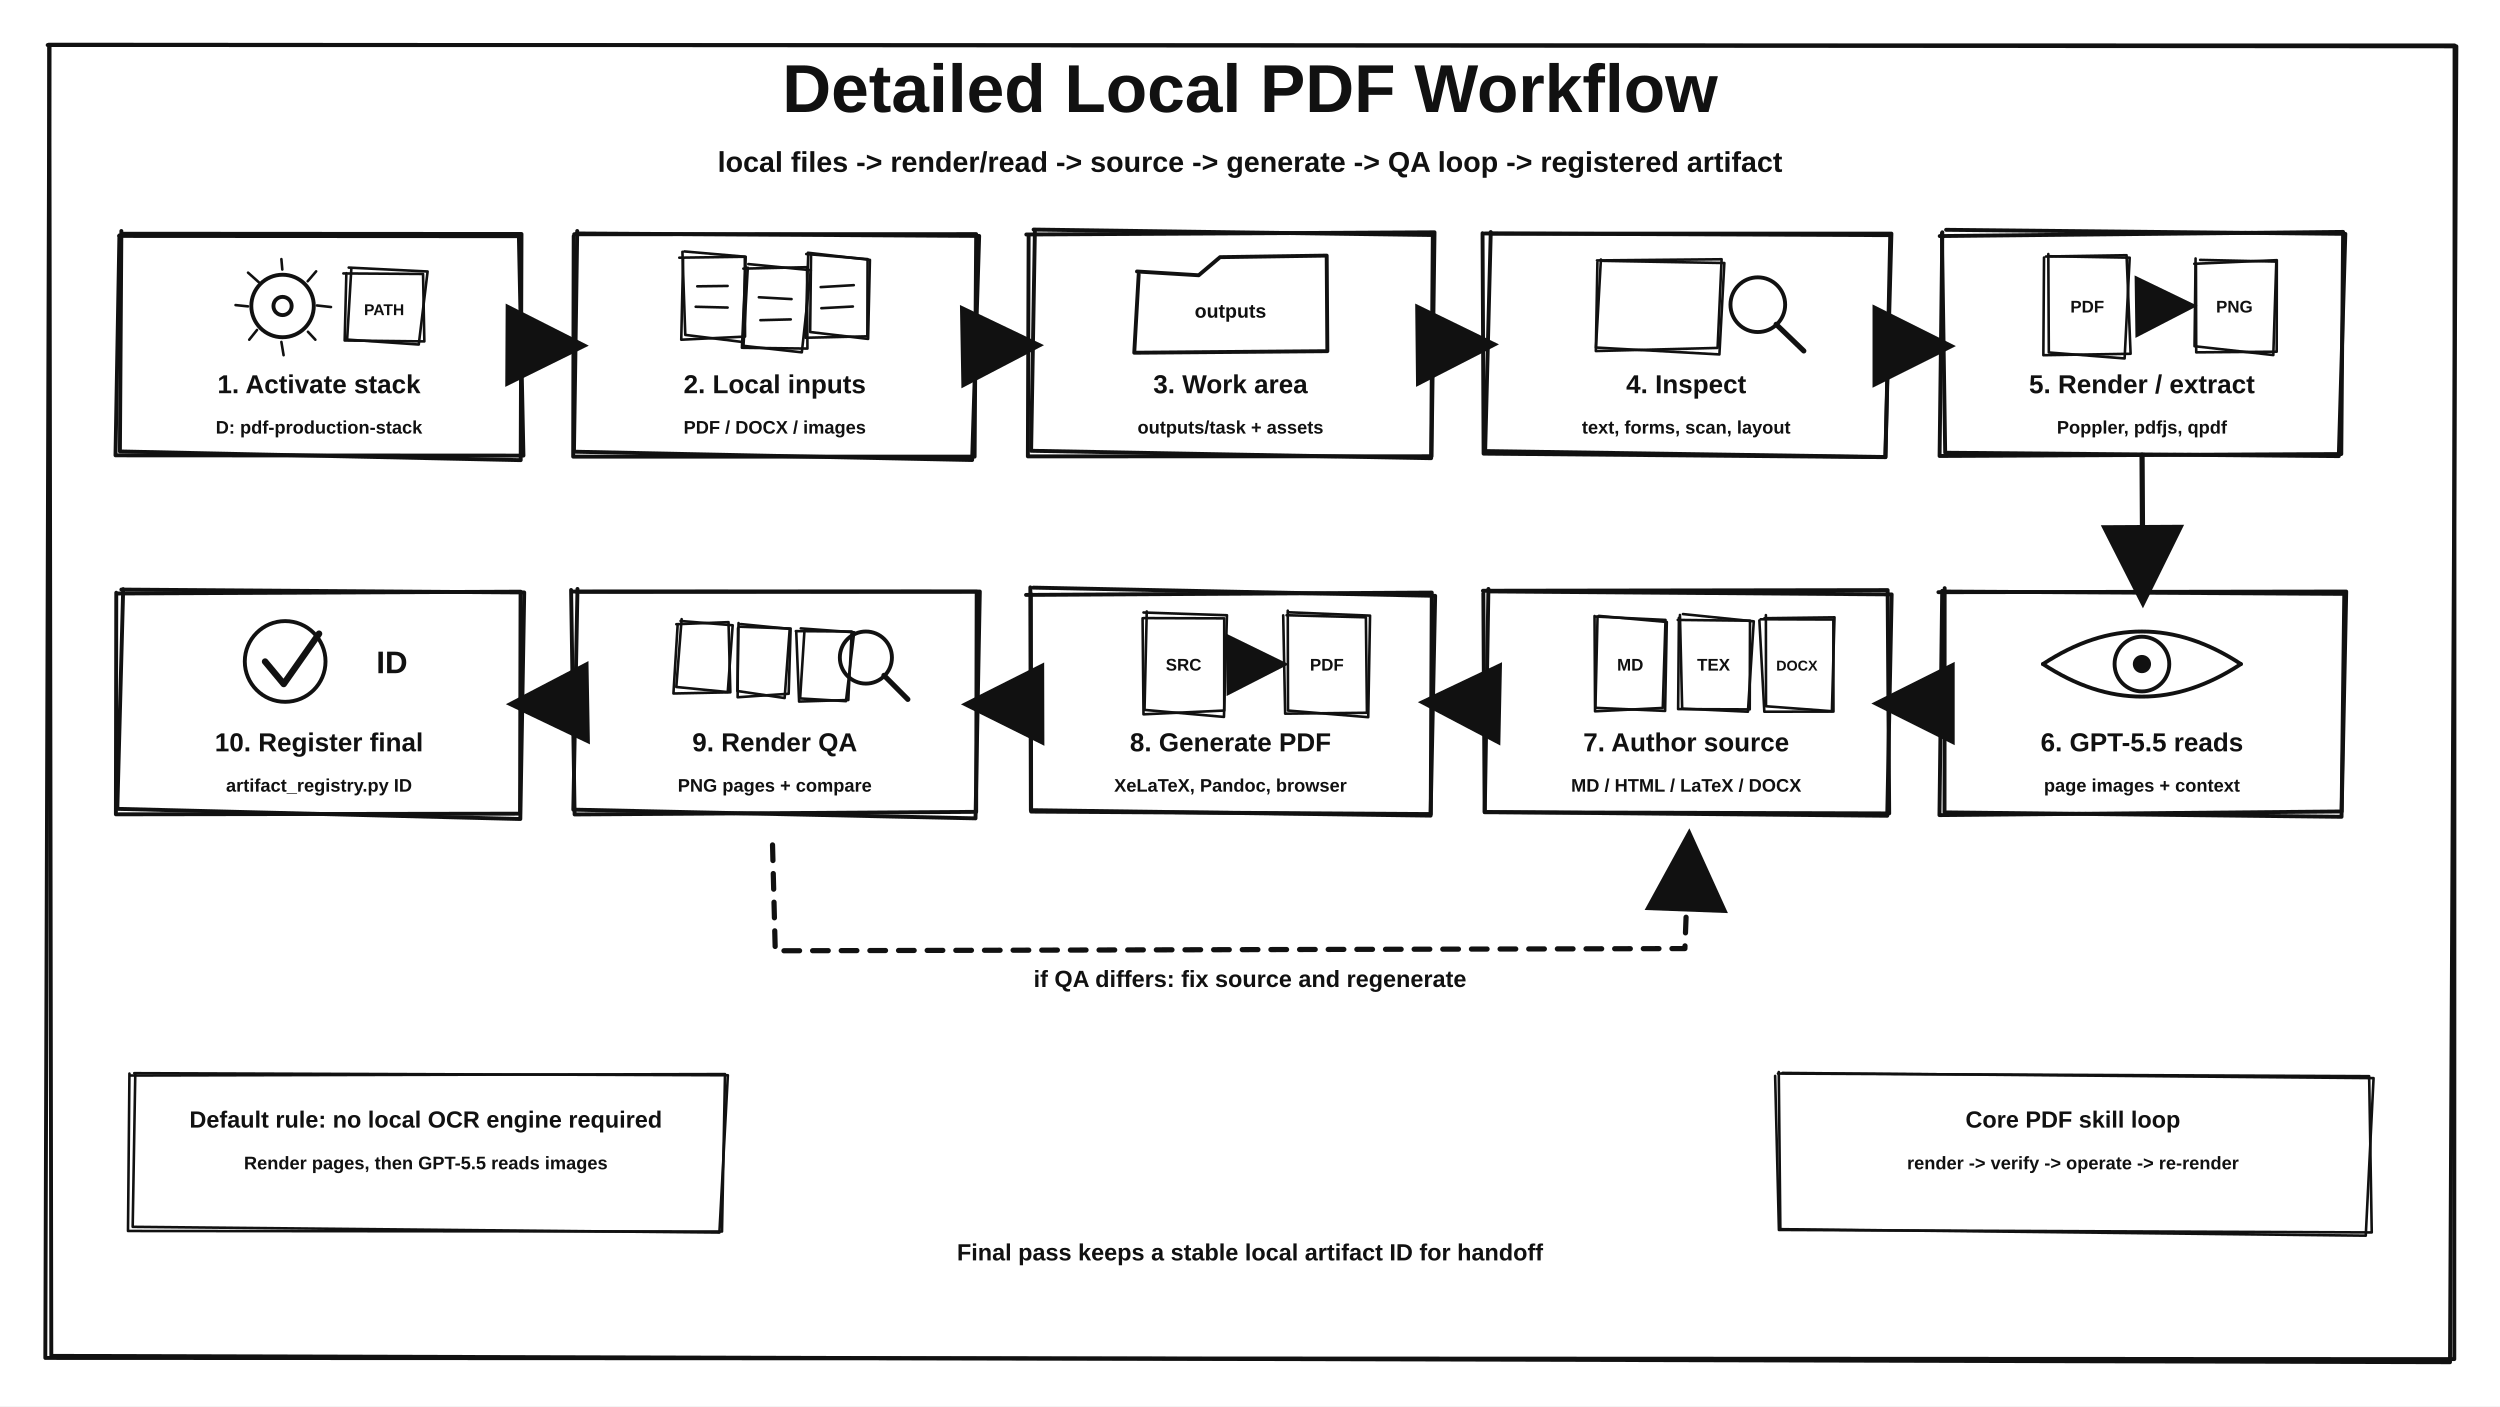
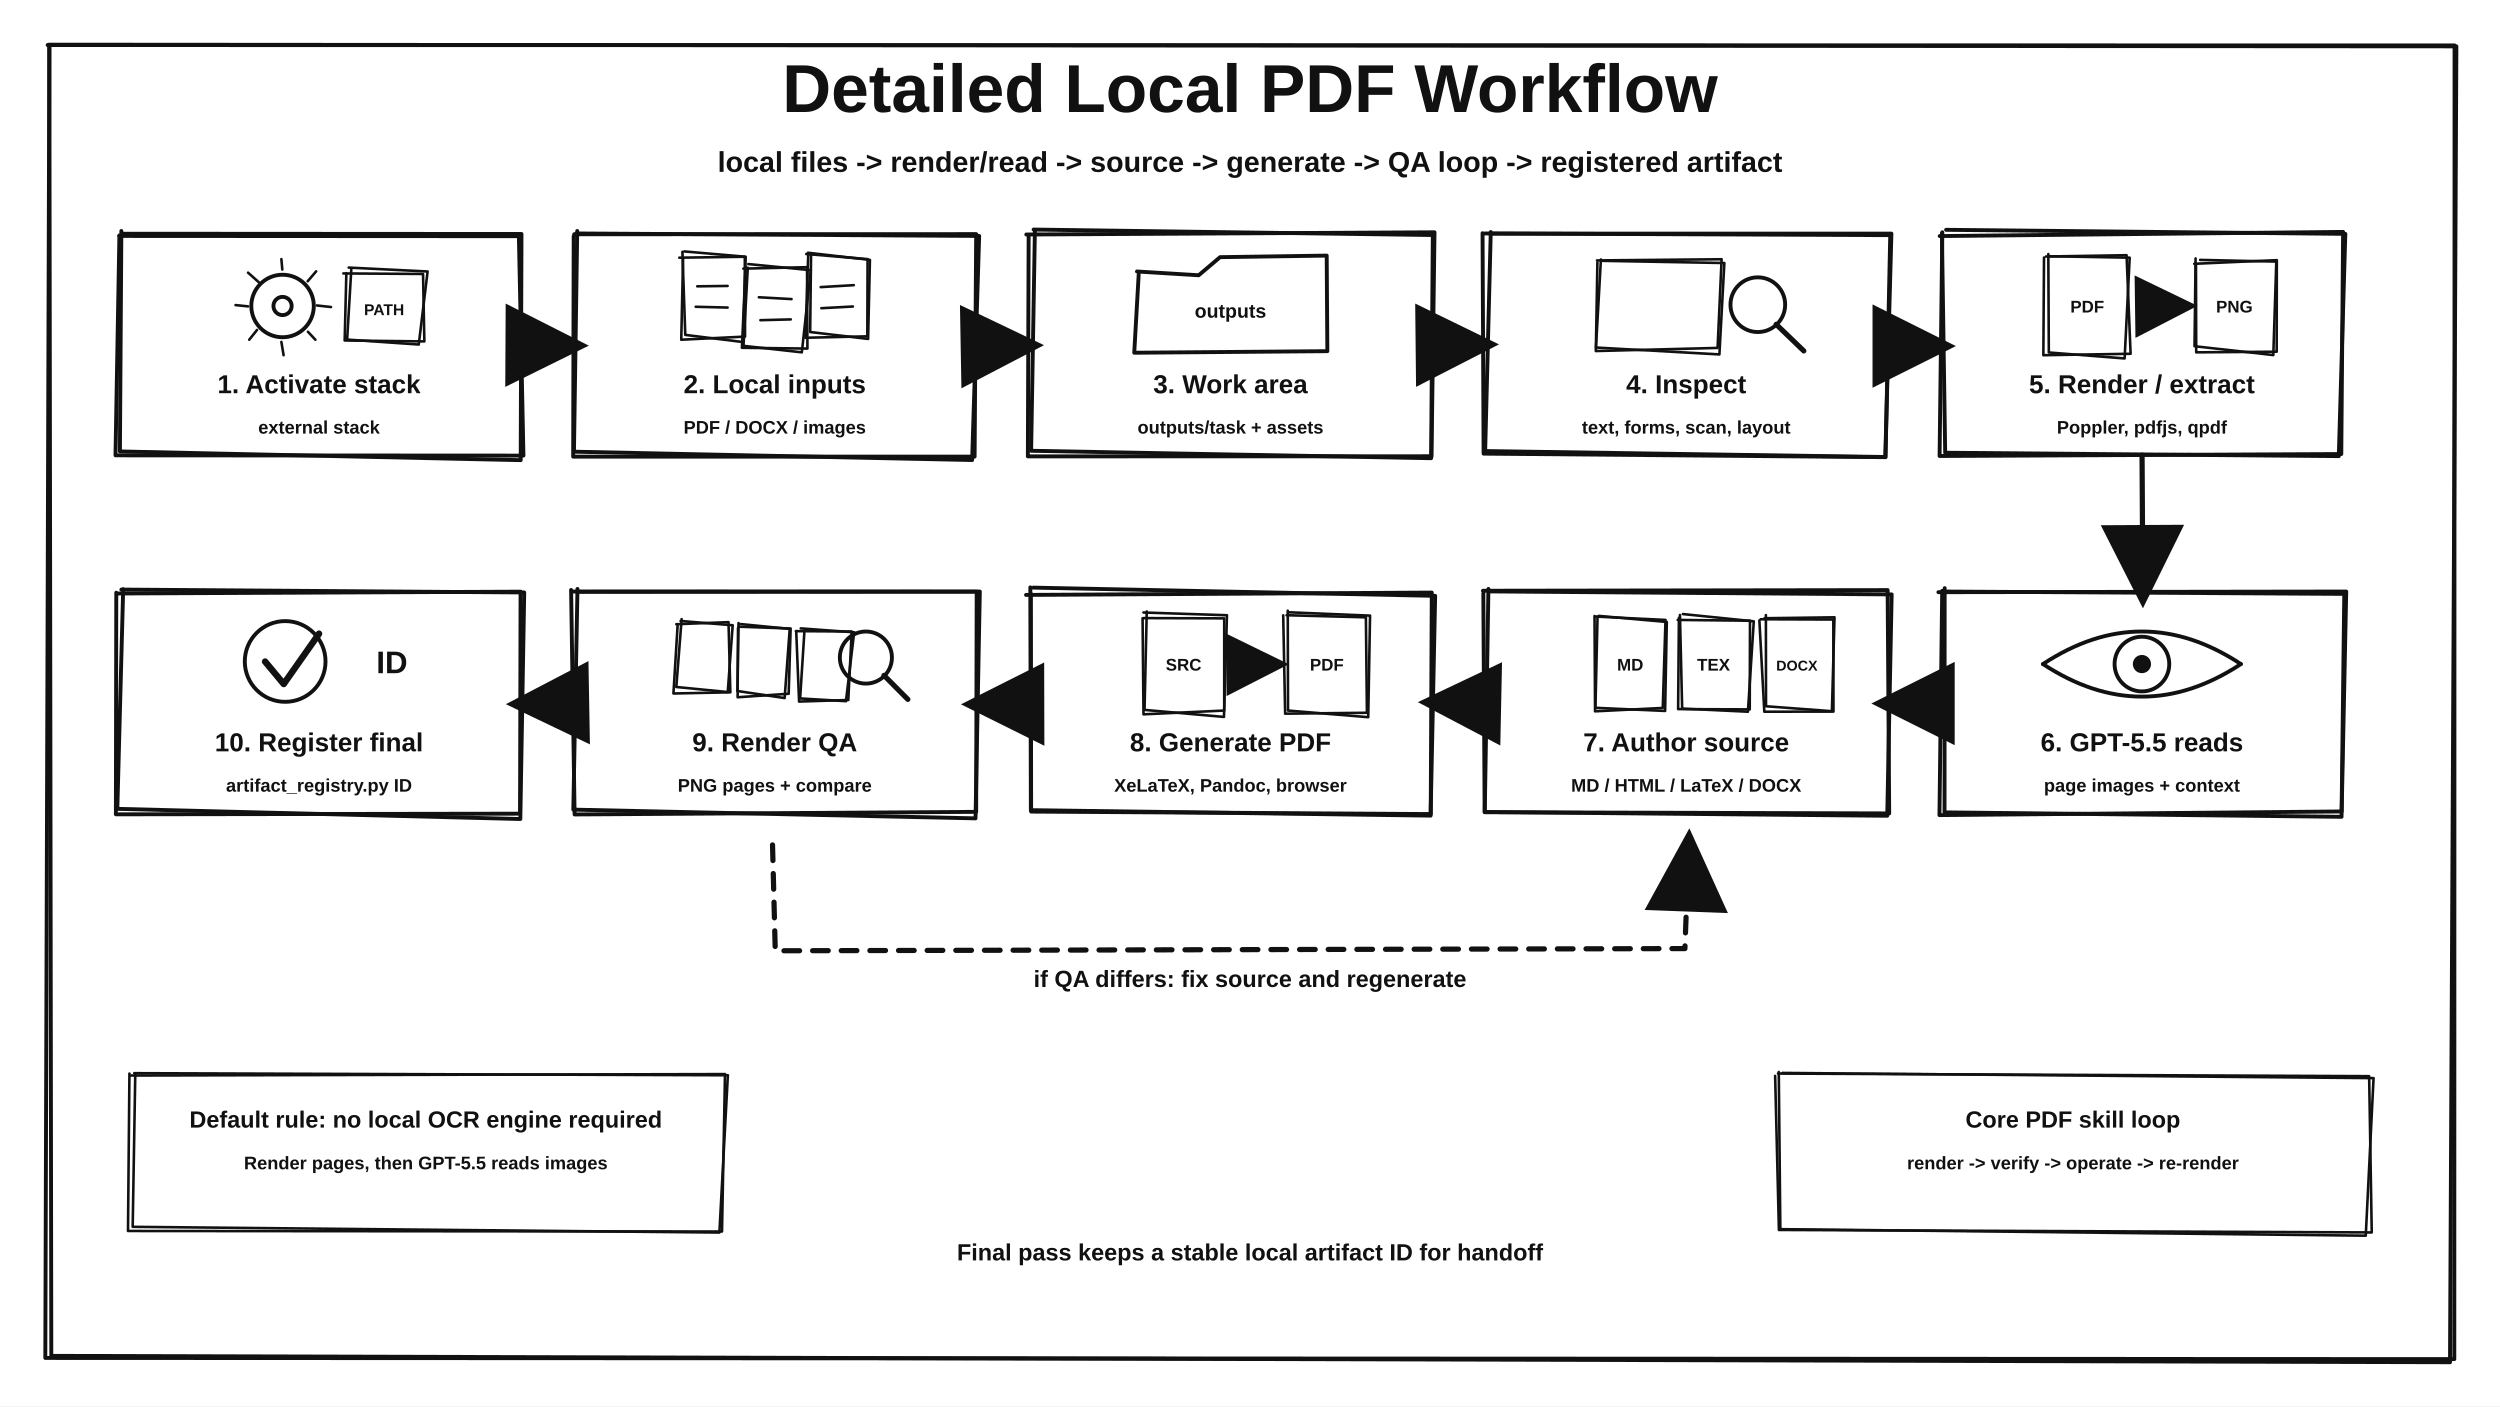
<svg xmlns="http://www.w3.org/2000/svg" width="1920" height="1080" viewBox="0 0 1920 1080" role="img" aria-labelledby="title desc">
  <defs>
    <marker id="arrow" markerWidth="16" markerHeight="16" refX="13" refY="8" orient="auto">
      <path d="M 0 0 L 16 8 L 0 16 z" fill="#111" />
    </marker>
  </defs>
  <rect width="100%" height="100%" fill="#fff" />
  <path d="M 36.6 34.6 L 1885.1 34.9 L 1884.9 1043.8 L 34.8 1042.9 L 37.9 35.5" fill="none" stroke="#111111" stroke-width="3" stroke-linecap="round" stroke-linejoin="round" />
  <path d="M 37.5 34.3 L 1886.5 35.6 L 1881.6 1046.2 L 39.4 1041.3 L 37.9 34.9" fill="none" stroke="#111111" stroke-width="3" stroke-linecap="round" stroke-linejoin="round" />
  <text x="960" y="86" text-anchor="middle" font-family="Segoe Print, Comic Sans MS, Bradley Hand ITC, Virgil, Arial, sans-serif" font-size="52" font-weight="700" fill="#111111">Detailed Local PDF Workflow</text>
  <text x="960" y="132" text-anchor="middle" font-family="Segoe Print, Comic Sans MS, Bradley Hand ITC, Virgil, Arial, sans-serif" font-size="22" font-weight="700" fill="#111111">local files -&gt; render/read -&gt; source -&gt; generate -&gt; QA loop -&gt; registered artifact</text>
  <path d="M 91.4 181.2 L 398.5 181.4 L 402.0 349.9 L 88.7 349.7 L 91.7 180.8" fill="none" stroke="#111111" stroke-width="3" stroke-linecap="round" stroke-linejoin="round" />
  <path d="M 94.9 179.5 L 400.5 179.7 L 399.9 353.4 L 92.1 346.7 L 93.2 177.4" fill="none" stroke="#111111" stroke-width="3" stroke-linecap="round" stroke-linejoin="round" />
  <circle cx="217.0" cy="235" r="24" fill="none" stroke="#111111" stroke-width="3" />
  <circle cx="217.0" cy="235" r="7" fill="none" stroke="#111111" stroke-width="3" />
  <path d="M 243.4 234.6 L 254.2 235.8" fill="none" stroke="#111111" stroke-width="2" stroke-linecap="round" stroke-linejoin="round" />
  <path d="M 236.5 254.8 L 242.2 260.9" fill="none" stroke="#111111" stroke-width="2" stroke-linecap="round" stroke-linejoin="round" />
  <path d="M 216.1 262.6 L 217.8 272.8" fill="none" stroke="#111111" stroke-width="2" stroke-linecap="round" stroke-linejoin="round" />
  <path d="M 197.4 253.4 L 191.4 260.9" fill="none" stroke="#111111" stroke-width="2" stroke-linecap="round" stroke-linejoin="round" />
  <path d="M 190.5 235.3 L 180.9 234.3" fill="none" stroke="#111111" stroke-width="2" stroke-linecap="round" stroke-linejoin="round" />
  <path d="M 198.9 216.9 L 190.5 209.4" fill="none" stroke="#111111" stroke-width="2" stroke-linecap="round" stroke-linejoin="round" />
  <path d="M 216.8 207.0 L 216.1 199.0" fill="none" stroke="#111111" stroke-width="2" stroke-linecap="round" stroke-linejoin="round" />
  <path d="M 236.3 216.0 L 242.8 208.4" fill="none" stroke="#111111" stroke-width="2" stroke-linecap="round" stroke-linejoin="round" />
  <path d="M 263.7 210.0 L 324.9 210.4 L 325.9 262.2 L 264.7 261.5 L 266.0 209.8" fill="none" stroke="#111111" stroke-width="2" stroke-linecap="round" stroke-linejoin="round" />
  <path d="M 267.8 205.5 L 328.4 208.5 L 321.6 264.6 L 266.6 260.8 L 269.8 206.8" fill="none" stroke="#111111" stroke-width="2" stroke-linecap="round" stroke-linejoin="round" />
  <text x="295.0" y="242" text-anchor="middle" font-family="Segoe Print, Comic Sans MS, Bradley Hand ITC, Virgil, Arial, sans-serif" font-size="12" font-weight="700" fill="#111111">PATH</text>
  <text x="245.0" y="302" text-anchor="middle" font-family="Segoe Print, Comic Sans MS, Bradley Hand ITC, Virgil, Arial, sans-serif" font-size="20" font-weight="700" fill="#111111">1. Activate stack</text>
-   <text x="245.0" y="333" text-anchor="middle" font-family="Segoe Print, Comic Sans MS, Bradley Hand ITC, Virgil, Arial, sans-serif" font-size="14" font-weight="700" fill="#111111">D: pdf-production-stack</text>
+   <text x="245.0" y="333" text-anchor="middle" font-family="Segoe Print, Comic Sans MS, Bradley Hand ITC, Virgil, Arial, sans-serif" font-size="14" font-weight="700" fill="#111111">external stack</text>
  <path d="M 441.0 179.9 L 749.7 179.8 L 748.5 350.7 L 440.2 350.7 L 440.6 181.3" fill="none" stroke="#111111" stroke-width="3" stroke-linecap="round" stroke-linejoin="round" />
  <path d="M 442.7 179.3 L 752.0 181.2 L 746.6 353.3 L 440.8 346.9 L 443.3 177.4" fill="none" stroke="#111111" stroke-width="3" stroke-linecap="round" stroke-linejoin="round" />
  <path d="M 521.7 197.9 L 572.0 197.2 L 572.2 258.5 L 523.2 260.9 L 524.6 198.4" fill="none" stroke="#111111" stroke-width="2" stroke-linecap="round" stroke-linejoin="round" />
  <path d="M 525.6 193.1 L 572.7 197.2 L 570.6 262.7 L 526.3 257.2 L 524.1 193.4" fill="none" stroke="#111111" stroke-width="2" stroke-linecap="round" stroke-linejoin="round" />
  <path d="M 535.5 219.9 L 558.8 219.6" fill="none" stroke="#111111" stroke-width="2" stroke-linecap="round" stroke-linejoin="round" />
  <path d="M 534.3 235.6 L 558.8 236.2" fill="none" stroke="#111111" stroke-width="2" stroke-linecap="round" stroke-linejoin="round" />
  <path d="M 570.9 206.3 L 619.8 205.2 L 620.1 267.7 L 569.8 267.1 L 572.6 204.7" fill="none" stroke="#111111" stroke-width="2" stroke-linecap="round" stroke-linejoin="round" />
  <path d="M 574.7 202.8 L 622.7 207.5 L 615.8 270.6 L 571.0 265.6 L 574.3 205.6" fill="none" stroke="#111111" stroke-width="2" stroke-linecap="round" stroke-linejoin="round" />
  <path d="M 582.8 228.3 L 607.9 229.7" fill="none" stroke="#111111" stroke-width="2" stroke-linecap="round" stroke-linejoin="round" />
  <path d="M 584.0 245.9 L 607.3 245.3" fill="none" stroke="#111111" stroke-width="2" stroke-linecap="round" stroke-linejoin="round" />
  <path d="M 619.2 195.1 L 666.3 199.0 L 666.1 258.3 L 618.6 259.4 L 620.7 195.8" fill="none" stroke="#111111" stroke-width="2" stroke-linecap="round" stroke-linejoin="round" />
  <path d="M 620.5 194.1 L 668.1 199.6 L 666.7 260.3 L 622.2 255.0 L 622.9 194.7" fill="none" stroke="#111111" stroke-width="2" stroke-linecap="round" stroke-linejoin="round" />
  <path d="M 630.3 220.5 L 655.7 219.0" fill="none" stroke="#111111" stroke-width="2" stroke-linecap="round" stroke-linejoin="round" />
  <path d="M 630.8 236.7 L 655.0 235.4" fill="none" stroke="#111111" stroke-width="2" stroke-linecap="round" stroke-linejoin="round" />
  <text x="595.0" y="302" text-anchor="middle" font-family="Segoe Print, Comic Sans MS, Bradley Hand ITC, Virgil, Arial, sans-serif" font-size="20" font-weight="700" fill="#111111">2. Local inputs</text>
  <text x="595.0" y="333" text-anchor="middle" font-family="Segoe Print, Comic Sans MS, Bradley Hand ITC, Virgil, Arial, sans-serif" font-size="14" font-weight="700" fill="#111111">PDF / DOCX / images</text>
  <path d="M 788.2 180.1 L 1101.7 178.4 L 1099.4 350.4 L 789.4 350.5 L 790.0 180.4" fill="none" stroke="#111111" stroke-width="3" stroke-linecap="round" stroke-linejoin="round" />
  <path d="M 793.8 176.3 L 1100.4 180.5 L 1099.1 351.9 L 791.9 346.2 L 794.8 177.0" fill="none" stroke="#111111" stroke-width="3" stroke-linecap="round" stroke-linejoin="round" />
  <path d="M 873.2 208.5 L 920.6 211.4 L 937.0 197.5 L 1018.9 196.3 L 1019.4 269.7 L 871.1 270.9 L 874.5 211.0" fill="none" stroke="#111111" stroke-width="3" stroke-linecap="round" stroke-linejoin="round" />
  <text x="945.0" y="244" text-anchor="middle" font-family="Segoe Print, Comic Sans MS, Bradley Hand ITC, Virgil, Arial, sans-serif" font-size="15" font-weight="700" fill="#111111">outputs</text>
  <text x="945.0" y="302" text-anchor="middle" font-family="Segoe Print, Comic Sans MS, Bradley Hand ITC, Virgil, Arial, sans-serif" font-size="20" font-weight="700" fill="#111111">3. Work area</text>
  <text x="945.0" y="333" text-anchor="middle" font-family="Segoe Print, Comic Sans MS, Bradley Hand ITC, Virgil, Arial, sans-serif" font-size="14" font-weight="700" fill="#111111">outputs/task + assets</text>
  <path d="M 1140.4 179.3 L 1451.7 180.6 L 1448.1 351.1 L 1139.4 348.4 L 1138.6 179.1" fill="none" stroke="#111111" stroke-width="3" stroke-linecap="round" stroke-linejoin="round" />
  <path d="M 1144.1 179.4 L 1452.6 179.4 L 1447.9 351.0 L 1140.6 346.4 L 1144.9 178.2" fill="none" stroke="#111111" stroke-width="3" stroke-linecap="round" stroke-linejoin="round" />
  <path d="M 1226.5 200.0 L 1322.2 199.1 L 1319.1 267.2 L 1225.6 269.6 L 1226.8 201.6" fill="none" stroke="#111111" stroke-width="2" stroke-linecap="round" stroke-linejoin="round" />
  <path d="M 1229.4 200.3 L 1324.3 202.0 L 1320.5 272.2 L 1225.7 266.9 L 1229.5 199.3" fill="none" stroke="#111111" stroke-width="2" stroke-linecap="round" stroke-linejoin="round" />
  <circle cx="1350.0" cy="234" r="21" fill="none" stroke="#111111" stroke-width="3" />
  <path d="M 1364.1 249.1 L 1385.3 269.5" fill="none" stroke="#111111" stroke-width="4" stroke-linecap="round" stroke-linejoin="round" />
  <text x="1295.0" y="302" text-anchor="middle" font-family="Segoe Print, Comic Sans MS, Bradley Hand ITC, Virgil, Arial, sans-serif" font-size="20" font-weight="700" fill="#111111">4. Inspect</text>
  <text x="1295.0" y="333" text-anchor="middle" font-family="Segoe Print, Comic Sans MS, Bradley Hand ITC, Virgil, Arial, sans-serif" font-size="14" font-weight="700" fill="#111111">text, forms, scan, layout</text>
  <path d="M 1489.7 181.3 L 1799.5 178.1 L 1798.1 348.7 L 1489.6 350.2 L 1491.7 178.4" fill="none" stroke="#111111" stroke-width="3" stroke-linecap="round" stroke-linejoin="round" />
  <path d="M 1494.6 176.5 L 1801.2 179.6 L 1796.2 350.3 L 1493.9 347.7 L 1491.4 179.3" fill="none" stroke="#111111" stroke-width="3" stroke-linecap="round" stroke-linejoin="round" />
  <path d="M 1571.3 197.0 L 1633.2 196.0 L 1636.3 271.7 L 1569.3 272.8 L 1569.8 197.8" fill="none" stroke="#111111" stroke-width="2" stroke-linecap="round" stroke-linejoin="round" />
  <path d="M 1574.7 196.8 L 1635.6 197.9 L 1631.7 275.3 L 1573.5 270.7 L 1573.1 195.1" fill="none" stroke="#111111" stroke-width="2" stroke-linecap="round" stroke-linejoin="round" />
  <text x="1603.0" y="240" text-anchor="middle" font-family="Segoe Print, Comic Sans MS, Bradley Hand ITC, Virgil, Arial, sans-serif" font-size="13" font-weight="700" fill="#111111">PDF</text>
  <path d="M 1641.8 235.5 L 1678.7 235.0" fill="none" stroke="#111111" stroke-width="3" stroke-linecap="round" stroke-linejoin="round" marker-end="url(#arrow)" />
  <path d="M 1685.2 202.6 L 1748.6 199.8 L 1748.5 270.1 L 1686.7 270.6 L 1686.5 202.4" fill="none" stroke="#111111" stroke-width="2" stroke-linecap="round" stroke-linejoin="round" />
  <path d="M 1689.7 199.6 L 1748.2 200.9 L 1745.9 272.7 L 1685.4 265.9 L 1686.2 198.5" fill="none" stroke="#111111" stroke-width="2" stroke-linecap="round" stroke-linejoin="round" />
  <text x="1716.0" y="240" text-anchor="middle" font-family="Segoe Print, Comic Sans MS, Bradley Hand ITC, Virgil, Arial, sans-serif" font-size="13" font-weight="700" fill="#111111">PNG</text>
  <text x="1645.0" y="302" text-anchor="middle" font-family="Segoe Print, Comic Sans MS, Bradley Hand ITC, Virgil, Arial, sans-serif" font-size="20" font-weight="700" fill="#111111">5. Render / extract</text>
  <text x="1645.0" y="333" text-anchor="middle" font-family="Segoe Print, Comic Sans MS, Bradley Hand ITC, Virgil, Arial, sans-serif" font-size="14" font-weight="700" fill="#111111">Poppler, pdfjs, qpdf</text>
  <path d="M 1488.7 454.8 L 1801.9 454.3 L 1798.4 623.2 L 1489.5 626.0 L 1491.6 453.8" fill="none" stroke="#111111" stroke-width="3" stroke-linecap="round" stroke-linejoin="round" />
  <path d="M 1491.6 454.3 L 1800.4 456.1 L 1798.3 627.3 L 1493.4 623.9 L 1493.5 451.7" fill="none" stroke="#111111" stroke-width="3" stroke-linecap="round" stroke-linejoin="round" />
  <path d="M 1569.0 510 Q 1645.0 460 1721.0 510" fill="none" stroke="#111111" stroke-width="3" stroke-linecap="round" stroke-linejoin="round" />
  <path d="M 1569.0 510 Q 1645.0 560 1721.0 510" fill="none" stroke="#111111" stroke-width="3" stroke-linecap="round" stroke-linejoin="round" />
  <circle cx="1645.0" cy="510" r="21" fill="none" stroke="#111111" stroke-width="3" />
  <circle cx="1645.0" cy="510" r="7" fill="#111111" />
  <text x="1645.0" y="577" text-anchor="middle" font-family="Segoe Print, Comic Sans MS, Bradley Hand ITC, Virgil, Arial, sans-serif" font-size="20" font-weight="700" fill="#111111">6. GPT-5.5 reads</text>
  <text x="1645.0" y="608" text-anchor="middle" font-family="Segoe Print, Comic Sans MS, Bradley Hand ITC, Virgil, Arial, sans-serif" font-size="14" font-weight="700" fill="#111111">page images + context</text>
  <path d="M 1138.9 453.7 L 1449.7 453.2 L 1450.9 624.7 L 1140.2 623.8 L 1139.2 455.7" fill="none" stroke="#111111" stroke-width="3" stroke-linecap="round" stroke-linejoin="round" />
  <path d="M 1142.9 454.2 L 1452.8 456.5 L 1449.4 626.5 L 1140.3 623.6 L 1143.1 452.3" fill="none" stroke="#111111" stroke-width="3" stroke-linecap="round" stroke-linejoin="round" />
  <path d="M 1225.0 473.5 L 1279.1 476.1 L 1277.0 543.7 L 1225.0 546.3 L 1224.6 473.1" fill="none" stroke="#111111" stroke-width="2" stroke-linecap="round" stroke-linejoin="round" />
  <path d="M 1227.9 473.0 L 1280.1 477.7 L 1278.8 546.0 L 1225.3 543.6 L 1226.9 473.6" fill="none" stroke="#111111" stroke-width="2" stroke-linecap="round" stroke-linejoin="round" />
  <text x="1252.0" y="515" text-anchor="middle" font-family="Segoe Print, Comic Sans MS, Bradley Hand ITC, Virgil, Arial, sans-serif" font-size="13" font-weight="700" fill="#111111">MD</text>
  <path d="M 1288.5 476.1 L 1344.0 476.7 L 1343.8 544.8 L 1288.8 544.6 L 1289.4 474.5" fill="none" stroke="#111111" stroke-width="2" stroke-linecap="round" stroke-linejoin="round" />
  <path d="M 1292.5 471.6 L 1346.9 477.2 L 1342.4 546.6 L 1291.9 544.2 L 1290.2 472.3" fill="none" stroke="#111111" stroke-width="2" stroke-linecap="round" stroke-linejoin="round" />
  <text x="1316.0" y="515" text-anchor="middle" font-family="Segoe Print, Comic Sans MS, Bradley Hand ITC, Virgil, Arial, sans-serif" font-size="13" font-weight="700" fill="#111111">TEX</text>
  <path d="M 1352.2 475.6 L 1408.0 475.8 L 1408.1 546.5 L 1355.0 546.6 L 1351.2 476.5" fill="none" stroke="#111111" stroke-width="2" stroke-linecap="round" stroke-linejoin="round" />
  <path d="M 1355.1 474.8 L 1408.9 474.1 L 1406.9 546.2 L 1356.3 542.4 L 1356.2 472.4" fill="none" stroke="#111111" stroke-width="2" stroke-linecap="round" stroke-linejoin="round" />
  <text x="1380.0" y="515" text-anchor="middle" font-family="Segoe Print, Comic Sans MS, Bradley Hand ITC, Virgil, Arial, sans-serif" font-size="11" font-weight="700" fill="#111111">DOCX</text>
  <text x="1295.0" y="577" text-anchor="middle" font-family="Segoe Print, Comic Sans MS, Bradley Hand ITC, Virgil, Arial, sans-serif" font-size="20" font-weight="700" fill="#111111">7. Author source</text>
  <text x="1295.0" y="608" text-anchor="middle" font-family="Segoe Print, Comic Sans MS, Bradley Hand ITC, Virgil, Arial, sans-serif" font-size="14" font-weight="700" fill="#111111">MD / HTML / LaTeX / DOCX</text>
  <path d="M 788.0 456.9 L 1099.6 455.1 L 1098.8 625.2 L 791.9 623.3 L 791.7 456.0" fill="none" stroke="#111111" stroke-width="3" stroke-linecap="round" stroke-linejoin="round" />
  <path d="M 793.6 451.3 L 1102.2 457.6 L 1098.7 626.4 L 791.7 622.2 L 791.3 451.1" fill="none" stroke="#111111" stroke-width="3" stroke-linecap="round" stroke-linejoin="round" />
  <path d="M 878.2 474.7 L 940.2 474.9 L 940.2 545.7 L 878.2 548.6 L 877.5 474.8" fill="none" stroke="#111111" stroke-width="2" stroke-linecap="round" stroke-linejoin="round" />
  <path d="M 878.2 470.4 L 942.3 472.5 L 940.0 550.6 L 879.0 545.2 L 880.7 469.6" fill="none" stroke="#111111" stroke-width="2" stroke-linecap="round" stroke-linejoin="round" />
  <text x="909.0" y="515" text-anchor="middle" font-family="Segoe Print, Comic Sans MS, Bradley Hand ITC, Virgil, Arial, sans-serif" font-size="13" font-weight="700" fill="#111111">SRC</text>
  <path d="M 948.2 510.5 L 980.8 510.2" fill="none" stroke="#111111" stroke-width="3" stroke-linecap="round" stroke-linejoin="round" marker-end="url(#arrow)" />
  <path d="M 988.1 472.5 L 1049.0 474.1 L 1049.8 547.4 L 987.0 548.1 L 985.5 472.6" fill="none" stroke="#111111" stroke-width="2" stroke-linecap="round" stroke-linejoin="round" />
  <path d="M 988.9 470.2 L 1052.2 472.8 L 1050.8 550.8 L 989.2 545.7 L 989.0 469.0" fill="none" stroke="#111111" stroke-width="2" stroke-linecap="round" stroke-linejoin="round" />
  <text x="1019.0" y="515" text-anchor="middle" font-family="Segoe Print, Comic Sans MS, Bradley Hand ITC, Virgil, Arial, sans-serif" font-size="13" font-weight="700" fill="#111111">PDF</text>
  <text x="945.0" y="577" text-anchor="middle" font-family="Segoe Print, Comic Sans MS, Bradley Hand ITC, Virgil, Arial, sans-serif" font-size="20" font-weight="700" fill="#111111">8. Generate PDF</text>
  <text x="945.0" y="608" text-anchor="middle" font-family="Segoe Print, Comic Sans MS, Bradley Hand ITC, Virgil, Arial, sans-serif" font-size="14" font-weight="700" fill="#111111">XeLaTeX, Pandoc, browser</text>
  <path d="M 439.0 454.3 L 750.1 454.4 L 749.7 623.5 L 441.3 625.5 L 438.6 453.1" fill="none" stroke="#111111" stroke-width="3" stroke-linecap="round" stroke-linejoin="round" />
  <path d="M 442.7 454.5 L 752.5 454.3 L 749.2 628.5 L 440.3 621.8 L 443.5 452.3" fill="none" stroke="#111111" stroke-width="3" stroke-linecap="round" stroke-linejoin="round" />
  <path d="M 519.4 479.4 L 559.5 477.8 L 560.9 531.7 L 517.2 532.6 L 520.4 480.4" fill="none" stroke="#111111" stroke-width="2" stroke-linecap="round" stroke-linejoin="round" />
  <path d="M 522.7 476.9 L 562.7 480.2 L 558.9 531.5 L 519.4 527.6 L 523.5 475.5" fill="none" stroke="#111111" stroke-width="2" stroke-linecap="round" stroke-linejoin="round" />
  <path d="M 567.5 481.3 L 607.2 482.7 L 605.7 532.8 L 566.5 535.5 L 566.8 482.4" fill="none" stroke="#111111" stroke-width="2" stroke-linecap="round" stroke-linejoin="round" />
  <path d="M 569.0 479.3 L 606.5 483.0 L 602.6 536.1 L 566.3 530.7 L 567.2 478.5" fill="none" stroke="#111111" stroke-width="2" stroke-linecap="round" stroke-linejoin="round" />
  <path d="M 611.2 484.7 L 654.1 485.0 L 651.5 537.6 L 613.7 538.8 L 611.5 484.9" fill="none" stroke="#111111" stroke-width="2" stroke-linecap="round" stroke-linejoin="round" />
  <path d="M 615.0 482.6 L 656.0 485.6 L 649.7 538.5 L 614.5 536.4 L 617.8 484.7" fill="none" stroke="#111111" stroke-width="2" stroke-linecap="round" stroke-linejoin="round" />
  <circle cx="665.0" cy="505" r="20" fill="none" stroke="#111111" stroke-width="3" />
  <path d="M 678.9 518.7 L 697.2 537.1" fill="none" stroke="#111111" stroke-width="4" stroke-linecap="round" stroke-linejoin="round" />
  <text x="595.0" y="577" text-anchor="middle" font-family="Segoe Print, Comic Sans MS, Bradley Hand ITC, Virgil, Arial, sans-serif" font-size="20" font-weight="700" fill="#111111">9. Render QA</text>
  <text x="595.0" y="608" text-anchor="middle" font-family="Segoe Print, Comic Sans MS, Bradley Hand ITC, Virgil, Arial, sans-serif" font-size="14" font-weight="700" fill="#111111">PNG pages + compare</text>
  <path d="M 90.8 455.8 L 399.8 454.4 L 399.4 624.9 L 89.0 625.4 L 89.3 455.2" fill="none" stroke="#111111" stroke-width="3" stroke-linecap="round" stroke-linejoin="round" />
  <path d="M 93.2 452.8 L 402.6 455.0 L 399.6 629.0 L 90.1 621.2 L 94.6 452.4" fill="none" stroke="#111111" stroke-width="3" stroke-linecap="round" stroke-linejoin="round" />
  <circle cx="219.0" cy="508" r="31" fill="none" stroke="#111111" stroke-width="3" />
  <path d="M 203.6 508.1 L 217.9 525.3 L 245.0 486.7" fill="none" stroke="#111111" stroke-width="5" stroke-linecap="round" stroke-linejoin="round" />
  <text x="301.0" y="517" text-anchor="middle" font-family="Segoe Print, Comic Sans MS, Bradley Hand ITC, Virgil, Arial, sans-serif" font-size="24" font-weight="700" fill="#111111">ID</text>
  <text x="245.0" y="577" text-anchor="middle" font-family="Segoe Print, Comic Sans MS, Bradley Hand ITC, Virgil, Arial, sans-serif" font-size="20" font-weight="700" fill="#111111">10. Register final</text>
  <text x="245.0" y="608" text-anchor="middle" font-family="Segoe Print, Comic Sans MS, Bradley Hand ITC, Virgil, Arial, sans-serif" font-size="14" font-weight="700" fill="#111111">artifact_registry.py ID</text>
  <path d="M 400.5 265.2 L 440.2 265.4" fill="none" stroke="#111111" stroke-width="4" stroke-linecap="round" stroke-linejoin="round" marker-end="url(#arrow)" />
  <path d="M 750.1 266.0 L 789.8 265.3" fill="none" stroke="#111111" stroke-width="4" stroke-linecap="round" stroke-linejoin="round" marker-end="url(#arrow)" />
  <path d="M 1100.4 265.0 L 1139.2 264.6" fill="none" stroke="#111111" stroke-width="4" stroke-linecap="round" stroke-linejoin="round" marker-end="url(#arrow)" />
  <path d="M 1449.4 265.8 L 1490.1 265.8" fill="none" stroke="#111111" stroke-width="4" stroke-linecap="round" stroke-linejoin="round" marker-end="url(#arrow)" />
  <path d="M 1645.1 349.6 L 1645.7 455.2" fill="none" stroke="#111111" stroke-width="4" stroke-linecap="round" stroke-linejoin="round" marker-end="url(#arrow)" />
  <path d="M 1489.4 540.3 L 1449.2 540.3" fill="none" stroke="#111111" stroke-width="4" stroke-linecap="round" stroke-linejoin="round" marker-end="url(#arrow)" />
  <path d="M 1139.8 540.3 L 1100.9 539.5" fill="none" stroke="#111111" stroke-width="4" stroke-linecap="round" stroke-linejoin="round" marker-end="url(#arrow)" />
  <path d="M 789.9 540.8 L 750.0 540.9" fill="none" stroke="#111111" stroke-width="4" stroke-linecap="round" stroke-linejoin="round" marker-end="url(#arrow)" />
  <path d="M 440.4 539.9 L 400.5 540.6" fill="none" stroke="#111111" stroke-width="4" stroke-linecap="round" stroke-linejoin="round" marker-end="url(#arrow)" />
  <path d="M 593.3 648.9 L 595.4 730.2 L 1294.0 728.5 L 1297.0 648.1" fill="none" stroke="#111111" stroke-width="4" stroke-linecap="round" stroke-linejoin="round" marker-end="url(#arrow)" stroke-dasharray="12 10" />
  <text x="960" y="758" text-anchor="middle" font-family="Segoe Print, Comic Sans MS, Bradley Hand ITC, Virgil, Arial, sans-serif" font-size="18" font-weight="700" fill="#111111">if QA differs: fix source and regenerate</text>
  <path d="M 100.6 826.0 L 556.8 824.9 L 554.5 945.8 L 98.3 945.4 L 99.4 824.5" fill="none" stroke="#111111" stroke-width="2" stroke-linecap="round" stroke-linejoin="round" />
  <path d="M 103.1 824.2 L 559.0 825.8 L 552.5 946.6 L 101.9 942.2 L 103.9 824.3" fill="none" stroke="#111111" stroke-width="2" stroke-linecap="round" stroke-linejoin="round" />
  <text x="327" y="866" text-anchor="middle" font-family="Segoe Print, Comic Sans MS, Bradley Hand ITC, Virgil, Arial, sans-serif" font-size="18" font-weight="700" fill="#111111">Default rule: no local OCR engine required</text>
  <text x="327" y="898" text-anchor="middle" font-family="Segoe Print, Comic Sans MS, Bradley Hand ITC, Virgil, Arial, sans-serif" font-size="14" font-weight="700" fill="#111111">Render pages, then GPT-5.5 reads images</text>
  <path d="M 1365.5 824.5 L 1819.5 826.5 L 1821.5 946.5 L 1366.2 944.6 L 1363.3 826.3" fill="none" stroke="#111111" stroke-width="2" stroke-linecap="round" stroke-linejoin="round" />
  <path d="M 1369.0 824.0 L 1822.9 828.0 L 1816.9 949.0 L 1367.3 944.0 L 1366.1 823.3" fill="none" stroke="#111111" stroke-width="2" stroke-linecap="round" stroke-linejoin="round" />
  <text x="1592" y="866" text-anchor="middle" font-family="Segoe Print, Comic Sans MS, Bradley Hand ITC, Virgil, Arial, sans-serif" font-size="18" font-weight="700" fill="#111111">Core PDF skill loop</text>
  <text x="1592" y="898" text-anchor="middle" font-family="Segoe Print, Comic Sans MS, Bradley Hand ITC, Virgil, Arial, sans-serif" font-size="14" font-weight="700" fill="#111111">render -&gt; verify -&gt; operate -&gt; re-render</text>
  <text x="960" y="968" text-anchor="middle" font-family="Segoe Print, Comic Sans MS, Bradley Hand ITC, Virgil, Arial, sans-serif" font-size="18" font-weight="700" fill="#111111">Final pass keeps a stable local artifact ID for handoff</text>
</svg>
